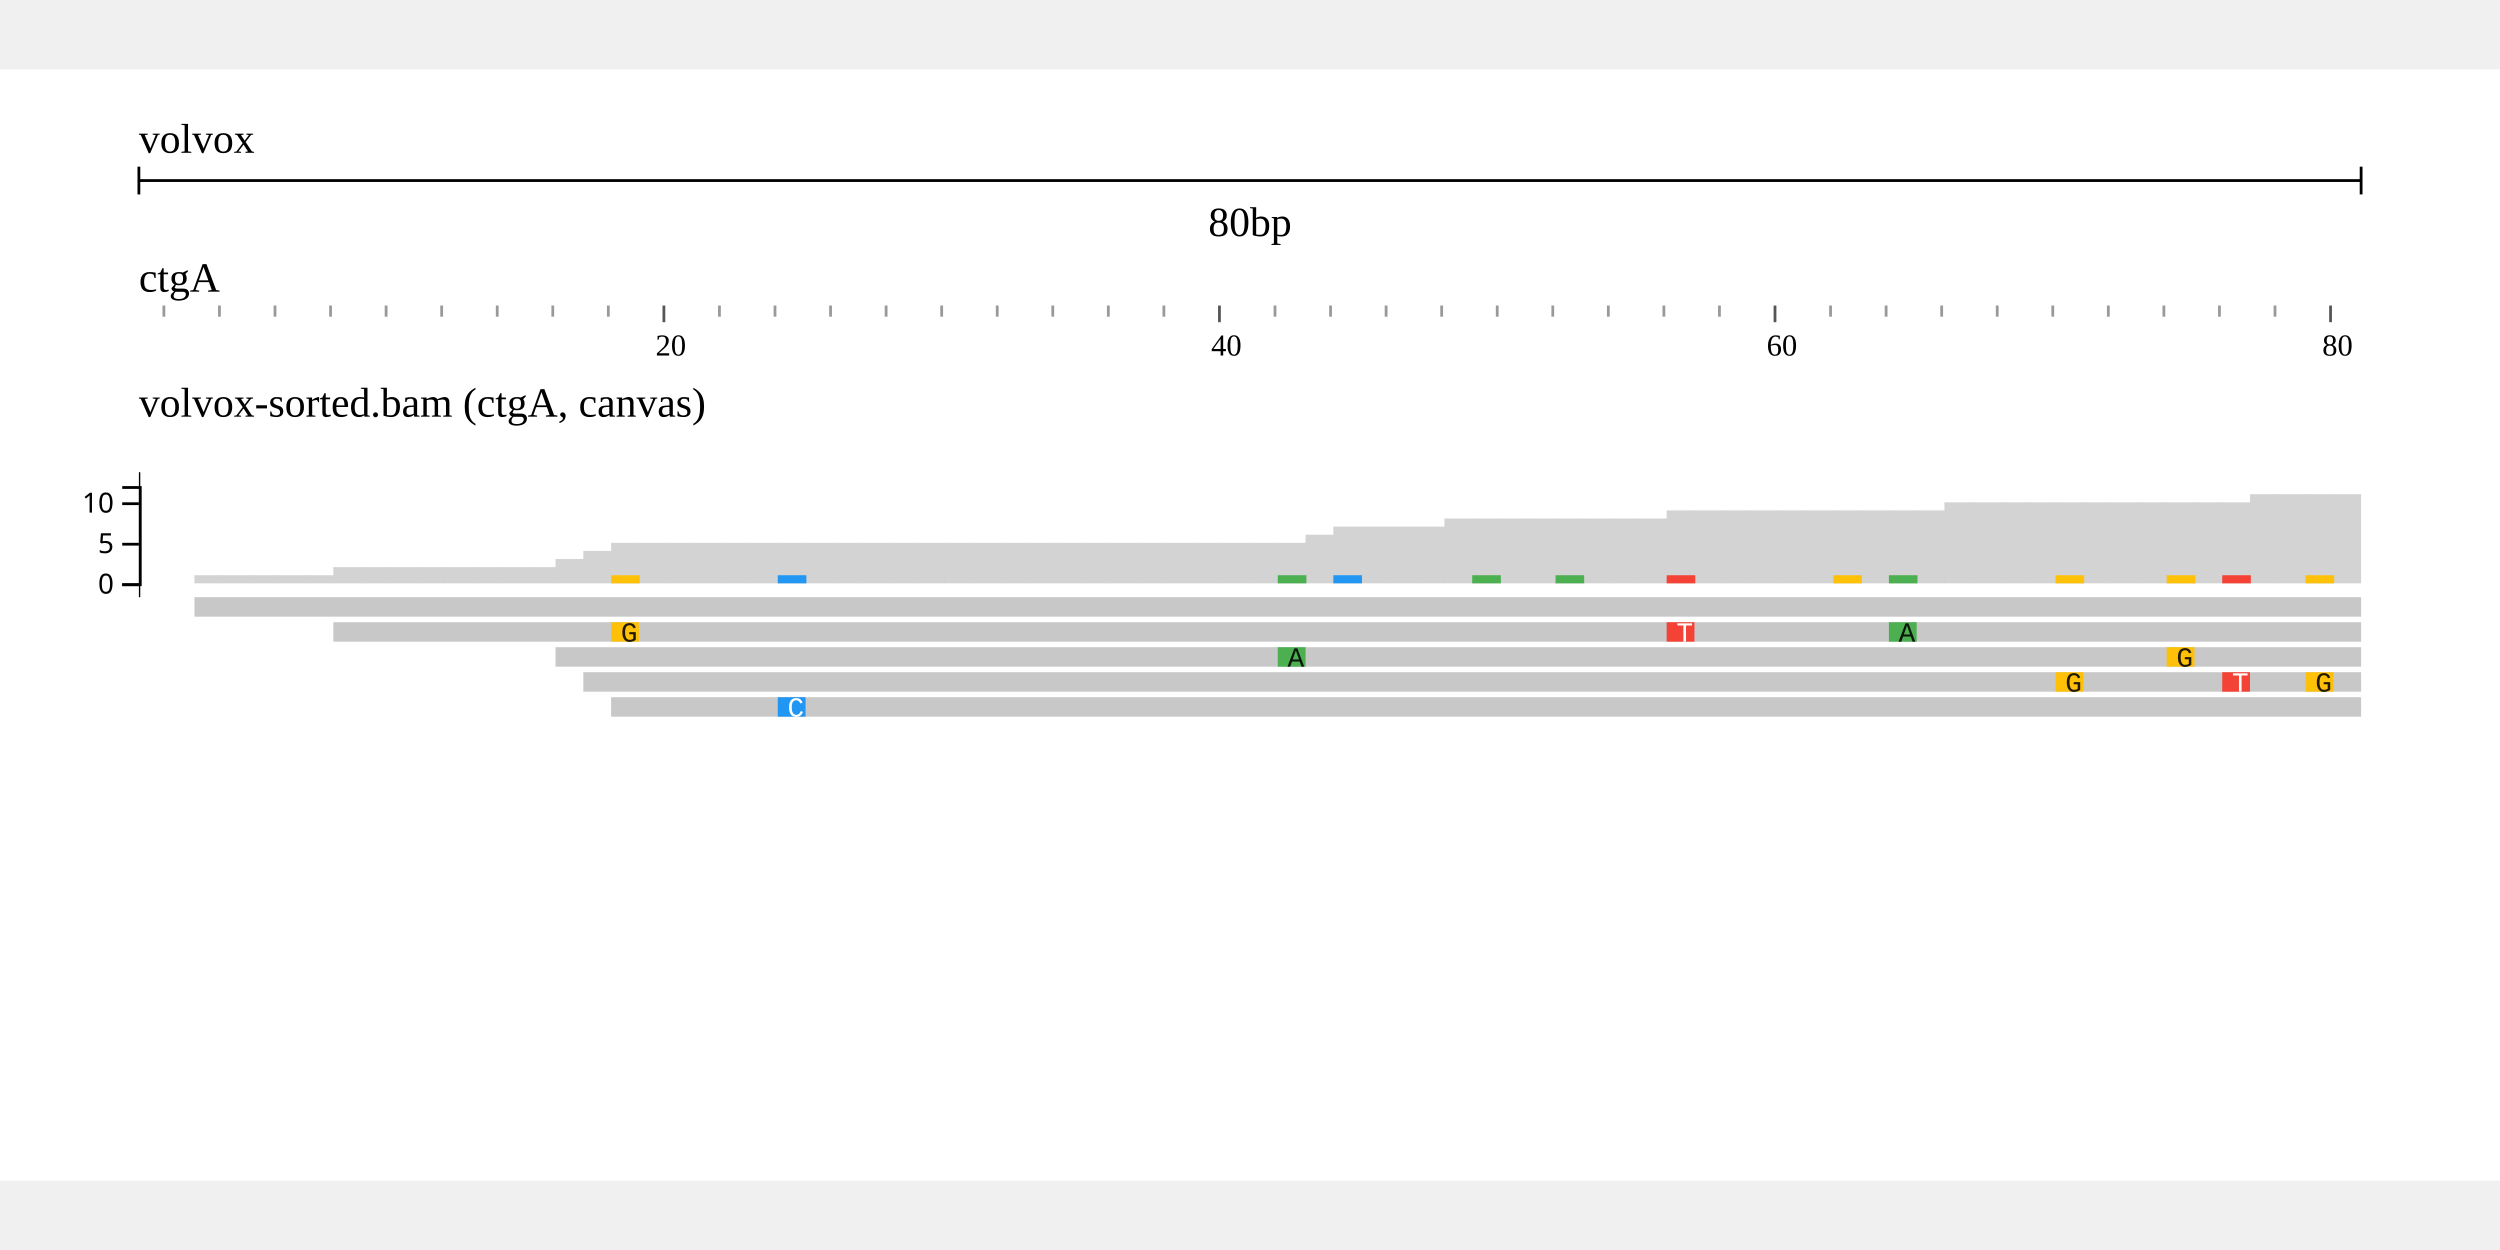
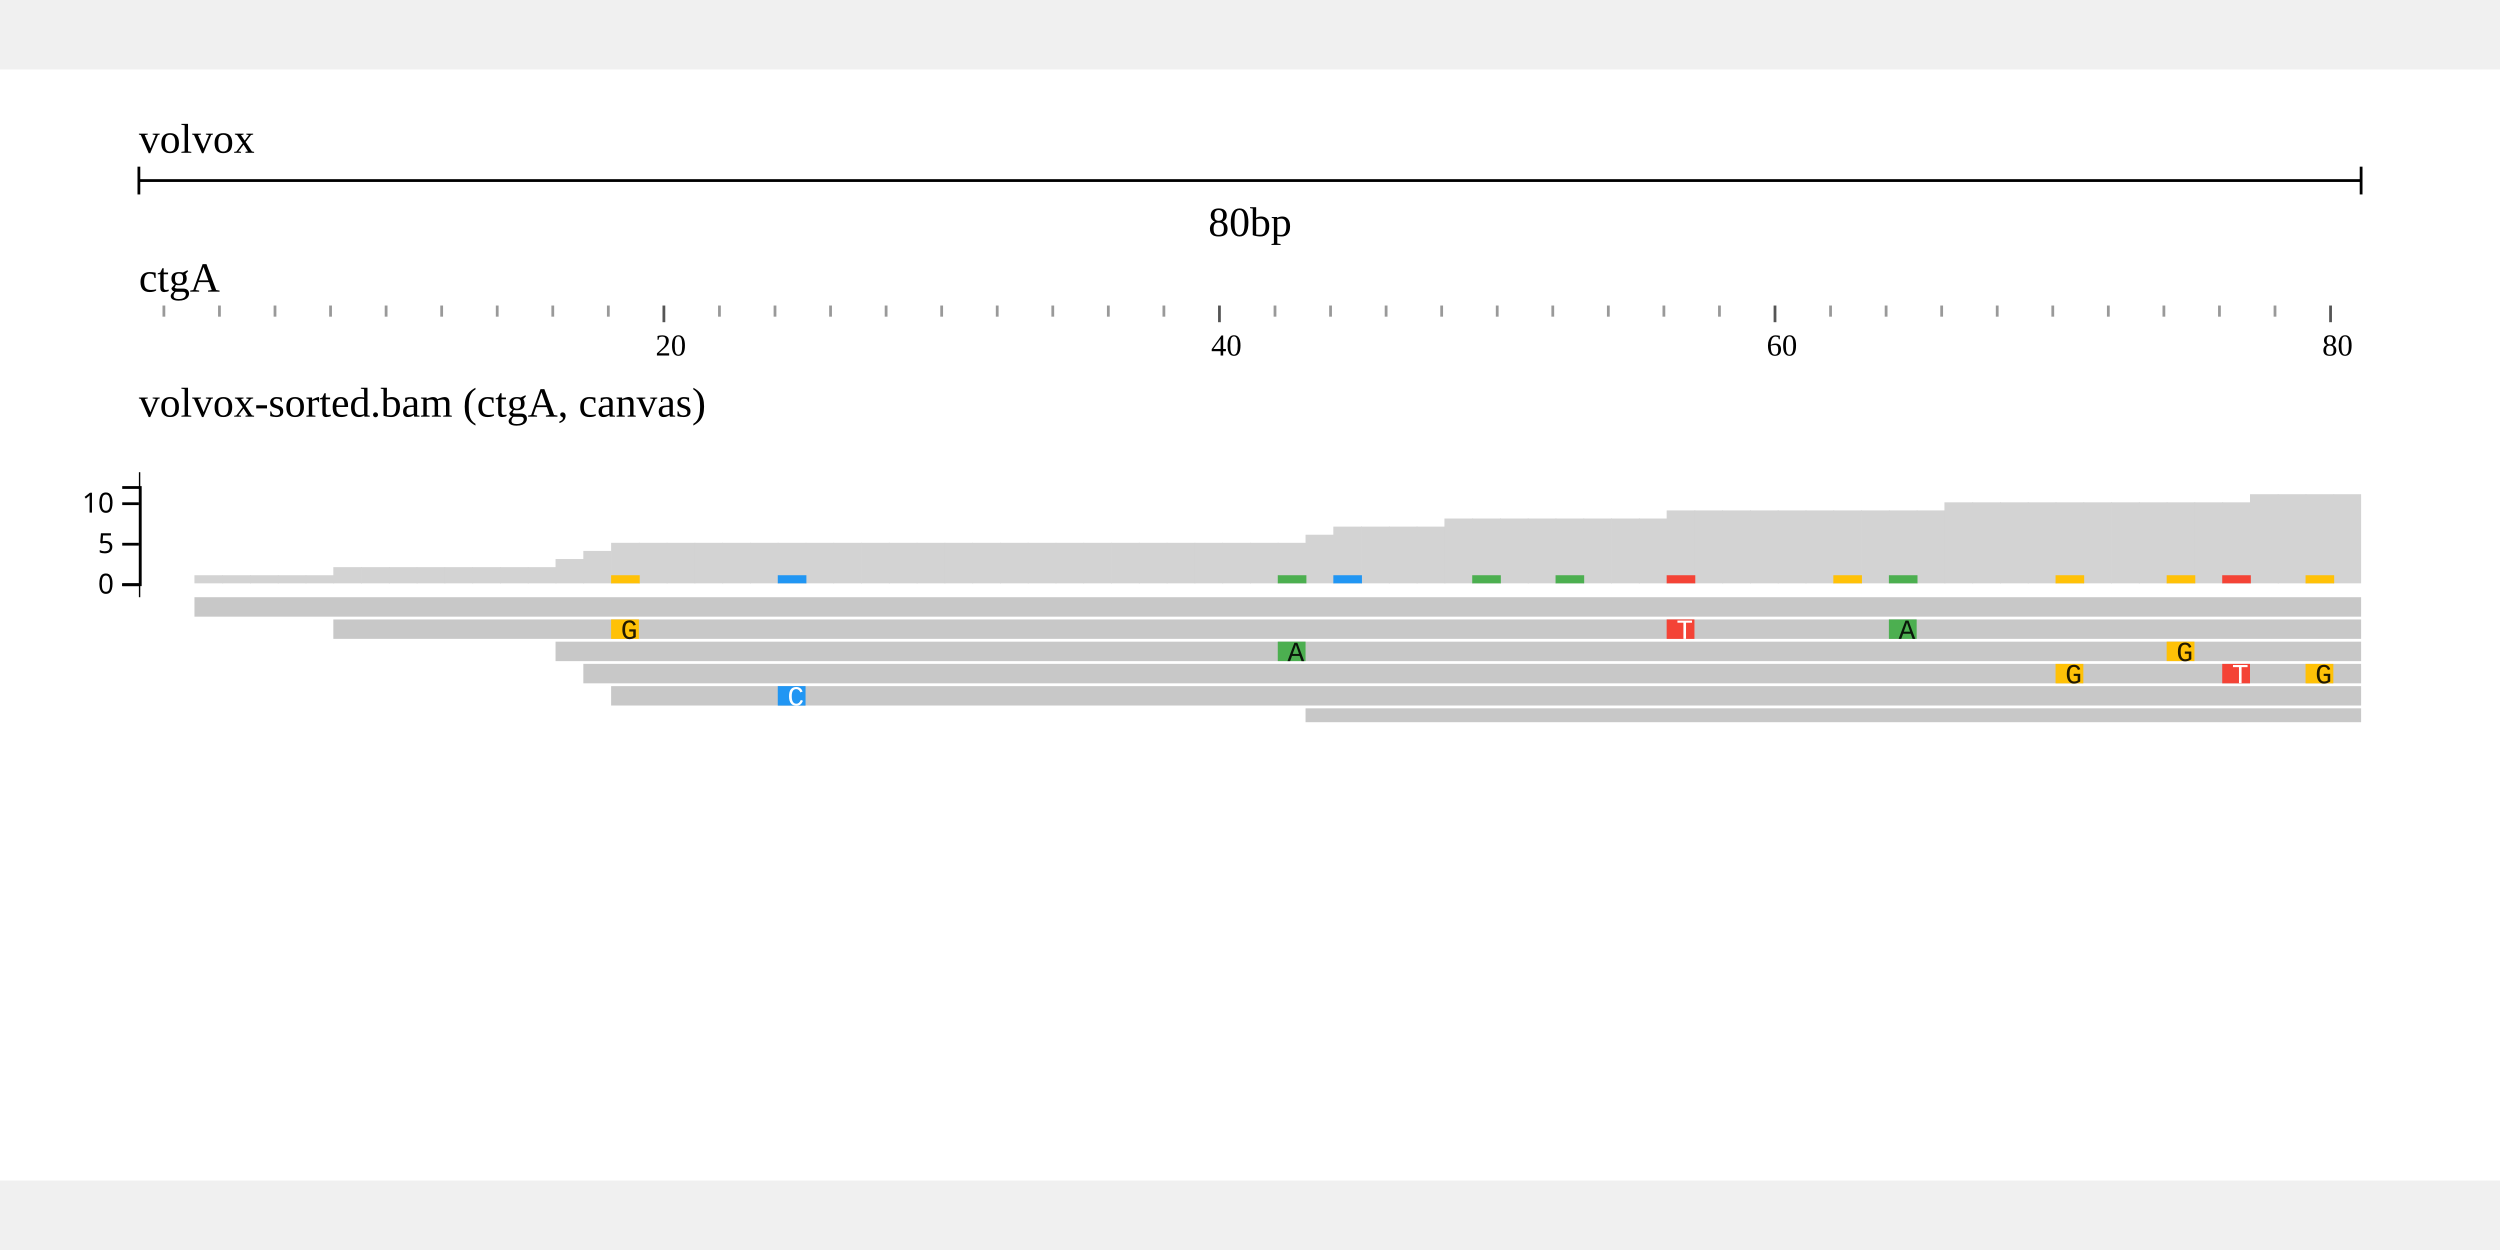
<svg xmlns="http://www.w3.org/2000/svg" width="800" height="400" viewBox="0,0,900,400">
  <rect width="900" height="400" fill="white" />
  <g stroke="none" transform="translate(50 15)">
    <g id="header">
      <text x="0" y="15" font-size="15">volvox</text>
      <g transform="translate(0 15)">
        <line x1="0" x2="800" y1="10" y2="10" stroke="black" />
        <line x1="0" x2="0" y1="5" y2="15" stroke="black" />
        <line x1="800" x2="800" y1="5" y2="15" stroke="black" />
        <text x="400" y="30" text-anchor="middle" font-size="15">80bp</text>
      </g>
      <g transform="translate(0 50)">
        <defs>
          <clipPath id="clip-ruler">
            <rect x="0" y="0" width="800" height="20" />
          </clipPath>
        </defs>
        <g transform="translate(0 0)">
          <text x="0" y="15" font-size="15">ctgA</text>
          <g transform="translate(0 20)" clip-path="url(#clip-ruler)">
            <line x1="-11" x2="-11" y1="0" y2="6" stroke-width="1" stroke="#555" class="makeStyles-majorTick-2" data-bp="-1" />
            <line x1="9" x2="9" y1="0" y2="4" stroke-width="1" stroke="#999" class="makeStyles-minorTick-3" data-bp="1" />
            <line x1="29" x2="29" y1="0" y2="4" stroke-width="1" stroke="#999" class="makeStyles-minorTick-3" data-bp="3" />
            <line x1="49" x2="49" y1="0" y2="4" stroke-width="1" stroke="#999" class="makeStyles-minorTick-3" data-bp="5" />
            <line x1="69" x2="69" y1="0" y2="4" stroke-width="1" stroke="#999" class="makeStyles-minorTick-3" data-bp="7" />
            <line x1="89" x2="89" y1="0" y2="4" stroke-width="1" stroke="#999" class="makeStyles-minorTick-3" data-bp="9" />
            <line x1="109" x2="109" y1="0" y2="4" stroke-width="1" stroke="#999" class="makeStyles-minorTick-3" data-bp="11" />
            <line x1="129" x2="129" y1="0" y2="4" stroke-width="1" stroke="#999" class="makeStyles-minorTick-3" data-bp="13" />
            <line x1="149" x2="149" y1="0" y2="4" stroke-width="1" stroke="#999" class="makeStyles-minorTick-3" data-bp="15" />
            <line x1="169" x2="169" y1="0" y2="4" stroke-width="1" stroke="#999" class="makeStyles-minorTick-3" data-bp="17" />
            <line x1="189" x2="189" y1="0" y2="6" stroke-width="1" stroke="#555" class="makeStyles-majorTick-2" data-bp="19" />
            <line x1="209" x2="209" y1="0" y2="4" stroke-width="1" stroke="#999" class="makeStyles-minorTick-3" data-bp="21" />
            <line x1="229" x2="229" y1="0" y2="4" stroke-width="1" stroke="#999" class="makeStyles-minorTick-3" data-bp="23" />
            <line x1="249" x2="249" y1="0" y2="4" stroke-width="1" stroke="#999" class="makeStyles-minorTick-3" data-bp="25" />
            <line x1="269" x2="269" y1="0" y2="4" stroke-width="1" stroke="#999" class="makeStyles-minorTick-3" data-bp="27" />
            <line x1="289" x2="289" y1="0" y2="4" stroke-width="1" stroke="#999" class="makeStyles-minorTick-3" data-bp="29" />
            <line x1="309" x2="309" y1="0" y2="4" stroke-width="1" stroke="#999" class="makeStyles-minorTick-3" data-bp="31" />
            <line x1="329" x2="329" y1="0" y2="4" stroke-width="1" stroke="#999" class="makeStyles-minorTick-3" data-bp="33" />
            <line x1="349" x2="349" y1="0" y2="4" stroke-width="1" stroke="#999" class="makeStyles-minorTick-3" data-bp="35" />
            <line x1="369" x2="369" y1="0" y2="4" stroke-width="1" stroke="#999" class="makeStyles-minorTick-3" data-bp="37" />
            <line x1="389" x2="389" y1="0" y2="6" stroke-width="1" stroke="#555" class="makeStyles-majorTick-2" data-bp="39" />
            <line x1="409" x2="409" y1="0" y2="4" stroke-width="1" stroke="#999" class="makeStyles-minorTick-3" data-bp="41" />
            <line x1="429" x2="429" y1="0" y2="4" stroke-width="1" stroke="#999" class="makeStyles-minorTick-3" data-bp="43" />
            <line x1="449" x2="449" y1="0" y2="4" stroke-width="1" stroke="#999" class="makeStyles-minorTick-3" data-bp="45" />
            <line x1="469" x2="469" y1="0" y2="4" stroke-width="1" stroke="#999" class="makeStyles-minorTick-3" data-bp="47" />
            <line x1="489" x2="489" y1="0" y2="4" stroke-width="1" stroke="#999" class="makeStyles-minorTick-3" data-bp="49" />
            <line x1="509" x2="509" y1="0" y2="4" stroke-width="1" stroke="#999" class="makeStyles-minorTick-3" data-bp="51" />
            <line x1="529" x2="529" y1="0" y2="4" stroke-width="1" stroke="#999" class="makeStyles-minorTick-3" data-bp="53" />
            <line x1="549" x2="549" y1="0" y2="4" stroke-width="1" stroke="#999" class="makeStyles-minorTick-3" data-bp="55" />
            <line x1="569" x2="569" y1="0" y2="4" stroke-width="1" stroke="#999" class="makeStyles-minorTick-3" data-bp="57" />
            <line x1="589" x2="589" y1="0" y2="6" stroke-width="1" stroke="#555" class="makeStyles-majorTick-2" data-bp="59" />
            <line x1="609" x2="609" y1="0" y2="4" stroke-width="1" stroke="#999" class="makeStyles-minorTick-3" data-bp="61" />
            <line x1="629" x2="629" y1="0" y2="4" stroke-width="1" stroke="#999" class="makeStyles-minorTick-3" data-bp="63" />
            <line x1="649" x2="649" y1="0" y2="4" stroke-width="1" stroke="#999" class="makeStyles-minorTick-3" data-bp="65" />
            <line x1="669" x2="669" y1="0" y2="4" stroke-width="1" stroke="#999" class="makeStyles-minorTick-3" data-bp="67" />
            <line x1="689" x2="689" y1="0" y2="4" stroke-width="1" stroke="#999" class="makeStyles-minorTick-3" data-bp="69" />
            <line x1="709" x2="709" y1="0" y2="4" stroke-width="1" stroke="#999" class="makeStyles-minorTick-3" data-bp="71" />
            <line x1="729" x2="729" y1="0" y2="4" stroke-width="1" stroke="#999" class="makeStyles-minorTick-3" data-bp="73" />
            <line x1="749" x2="749" y1="0" y2="4" stroke-width="1" stroke="#999" class="makeStyles-minorTick-3" data-bp="75" />
            <line x1="769" x2="769" y1="0" y2="4" stroke-width="1" stroke="#999" class="makeStyles-minorTick-3" data-bp="77" />
            <line x1="789" x2="789" y1="0" y2="6" stroke-width="1" stroke="#555" class="makeStyles-majorTick-2" data-bp="79" />
            <line x1="809" x2="809" y1="0" y2="4" stroke-width="1" stroke="#999" class="makeStyles-minorTick-3" data-bp="81" />
            <text x="-14" y="18" style="font-size:11px" class="makeStyles-majorTickLabel-1">0</text>
            <text x="186" y="18" style="font-size:11px" class="makeStyles-majorTickLabel-1">20</text>
            <text x="386" y="18" style="font-size:11px" class="makeStyles-majorTickLabel-1">40</text>
            <text x="586" y="18" style="font-size:11px" class="makeStyles-majorTickLabel-1">60</text>
            <text x="786" y="18" style="font-size:11px" class="makeStyles-majorTickLabel-1">80</text>
          </g>
        </g>
      </g>
    </g>
    <g transform="translate(0 110)">
      <text font-size="15" x="0">volvox-sorted.bam (ctgA, canvas)</text>
      <g transform="translate(0 20)">
        <g>
          <g id="snpcov">
            <defs>
              <clipPath id="clip-jest-0">
                <rect x="0" y="0" width="800" height="45" />
              </clipPath>
            </defs>
            <g transform="translate(0 0)">
              <g clip-path="url(#clip-jest-0)">
                <rect fill="#D3D3D3" x="20.000" y="37.083" width="10.300" height="2.917" />
                <rect fill="#D3D3D3" x="30.000" y="37.083" width="10.300" height="2.917" />
                <rect fill="#D3D3D3" x="40.000" y="37.083" width="10.300" height="2.917" />
                <rect fill="#D3D3D3" x="50.000" y="37.083" width="10.300" height="2.917" />
                <rect fill="#D3D3D3" x="60.000" y="37.083" width="10.300" height="2.917" />
                <rect fill="#D3D3D3" x="70.000" y="34.167" width="10.300" height="5.833" />
                <rect fill="#D3D3D3" x="80.000" y="34.167" width="10.300" height="5.833" />
                <rect fill="#D3D3D3" x="90.000" y="34.167" width="10.300" height="5.833" />
                <rect fill="#D3D3D3" x="100.000" y="34.167" width="10.300" height="5.833" />
                <rect fill="#D3D3D3" x="110.000" y="34.167" width="10.300" height="5.833" />
                <rect fill="#D3D3D3" x="120.000" y="34.167" width="10.300" height="5.833" />
                <rect fill="#D3D3D3" x="130.000" y="34.167" width="10.300" height="5.833" />
                <rect fill="#D3D3D3" x="140.000" y="34.167" width="10.300" height="5.833" />
                <rect fill="#D3D3D3" x="150.000" y="31.250" width="10.300" height="8.750" />
                <rect fill="#D3D3D3" x="160.000" y="28.333" width="10.300" height="11.667" />
                <rect fill="#D3D3D3" x="170.000" y="25.417" width="10.300" height="14.583" />
                <rect fill="#D3D3D3" x="180.000" y="25.417" width="10.300" height="14.583" />
                <rect fill="#D3D3D3" x="190.000" y="25.417" width="10.300" height="14.583" />
                <rect fill="#D3D3D3" x="200.000" y="25.417" width="10.300" height="14.583" />
                <rect fill="#D3D3D3" x="210.000" y="25.417" width="10.300" height="14.583" />
                <rect fill="#D3D3D3" x="220.000" y="25.417" width="10.300" height="14.583" />
                <rect fill="#D3D3D3" x="230.000" y="25.417" width="10.300" height="14.583" />
                <rect fill="#D3D3D3" x="240.000" y="25.417" width="10.300" height="14.583" />
                <rect fill="#D3D3D3" x="250.000" y="25.417" width="10.300" height="14.583" />
                <rect fill="#D3D3D3" x="260.000" y="25.417" width="10.300" height="14.583" />
                <rect fill="#D3D3D3" x="270.000" y="25.417" width="10.300" height="14.583" />
                <rect fill="#D3D3D3" x="280.000" y="25.417" width="10.300" height="14.583" />
                <rect fill="#D3D3D3" x="290.000" y="25.417" width="10.300" height="14.583" />
                <rect fill="#D3D3D3" x="300.000" y="25.417" width="10.300" height="14.583" />
                <rect fill="#D3D3D3" x="310.000" y="25.417" width="10.300" height="14.583" />
                <rect fill="#D3D3D3" x="320.000" y="25.417" width="10.300" height="14.583" />
                <rect fill="#D3D3D3" x="330.000" y="25.417" width="10.300" height="14.583" />
                <rect fill="#D3D3D3" x="340.000" y="25.417" width="10.300" height="14.583" />
                <rect fill="#D3D3D3" x="350.000" y="25.417" width="10.300" height="14.583" />
                <rect fill="#D3D3D3" x="360.000" y="25.417" width="10.300" height="14.583" />
                <rect fill="#D3D3D3" x="370.000" y="25.417" width="10.300" height="14.583" />
                <rect fill="#D3D3D3" x="380.000" y="25.417" width="10.300" height="14.583" />
                <rect fill="#D3D3D3" x="390.000" y="25.417" width="10.300" height="14.583" />
                <rect fill="#D3D3D3" x="400.000" y="25.417" width="10.300" height="14.583" />
                <rect fill="#D3D3D3" x="410.000" y="25.417" width="10.300" height="14.583" />
                <rect fill="#D3D3D3" x="420.000" y="22.500" width="10.300" height="17.500" />
                <rect fill="#D3D3D3" x="430.000" y="19.583" width="10.300" height="20.417" />
                <rect fill="#D3D3D3" x="440.000" y="19.583" width="10.300" height="20.417" />
                <rect fill="#D3D3D3" x="450.000" y="19.583" width="10.300" height="20.417" />
                <rect fill="#D3D3D3" x="460.000" y="19.583" width="10.300" height="20.417" />
                <rect fill="#D3D3D3" x="470.000" y="16.667" width="10.300" height="23.333" />
                <rect fill="#D3D3D3" x="480.000" y="16.667" width="10.300" height="23.333" />
                <rect fill="#D3D3D3" x="490.000" y="16.667" width="10.300" height="23.333" />
                <rect fill="#D3D3D3" x="500.000" y="16.667" width="10.300" height="23.333" />
                <rect fill="#D3D3D3" x="510.000" y="16.667" width="10.300" height="23.333" />
                <rect fill="#D3D3D3" x="520.000" y="16.667" width="10.300" height="23.333" />
                <rect fill="#D3D3D3" x="530.000" y="16.667" width="10.300" height="23.333" />
                <rect fill="#D3D3D3" x="540.000" y="16.667" width="10.300" height="23.333" />
                <rect fill="#D3D3D3" x="550.000" y="13.750" width="10.300" height="26.250" />
                <rect fill="#D3D3D3" x="560.000" y="13.750" width="10.300" height="26.250" />
                <rect fill="#D3D3D3" x="570.000" y="13.750" width="10.300" height="26.250" />
                <rect fill="#D3D3D3" x="580.000" y="13.750" width="10.300" height="26.250" />
                <rect fill="#D3D3D3" x="590.000" y="13.750" width="10.300" height="26.250" />
                <rect fill="#D3D3D3" x="600.000" y="13.750" width="10.300" height="26.250" />
                <rect fill="#D3D3D3" x="610.000" y="13.750" width="10.300" height="26.250" />
                <rect fill="#D3D3D3" x="620.000" y="13.750" width="10.300" height="26.250" />
                <rect fill="#D3D3D3" x="630.000" y="13.750" width="10.300" height="26.250" />
                <rect fill="#D3D3D3" x="640.000" y="13.750" width="10.300" height="26.250" />
                <rect fill="#D3D3D3" x="650.000" y="10.833" width="10.300" height="29.167" />
                <rect fill="#D3D3D3" x="660.000" y="10.833" width="10.300" height="29.167" />
                <rect fill="#D3D3D3" x="670.000" y="10.833" width="10.300" height="29.167" />
                <rect fill="#D3D3D3" x="680.000" y="10.833" width="10.300" height="29.167" />
                <rect fill="#D3D3D3" x="690.000" y="10.833" width="10.300" height="29.167" />
                <rect fill="#D3D3D3" x="700.000" y="10.833" width="10.300" height="29.167" />
                <rect fill="#D3D3D3" x="710.000" y="10.833" width="10.300" height="29.167" />
                <rect fill="#D3D3D3" x="720.000" y="10.833" width="10.300" height="29.167" />
                <rect fill="#D3D3D3" x="730.000" y="10.833" width="10.300" height="29.167" />
                <rect fill="#D3D3D3" x="740.000" y="10.833" width="10.300" height="29.167" />
                <rect fill="#D3D3D3" x="750.000" y="10.833" width="10.300" height="29.167" />
                <rect fill="#D3D3D3" x="760.000" y="7.917" width="10.300" height="32.083" />
                <rect fill="#D3D3D3" x="770.000" y="7.917" width="10.300" height="32.083" />
                <rect fill="#D3D3D3" x="780.000" y="7.917" width="10.300" height="32.083" />
                <rect fill="#D3D3D3" x="790.000" y="7.917" width="10.300" height="32.083" />
                <rect fill="#D3D3D3" x="800.000" y="7.917" width="10.000" height="32.083" />
                <path fill="none" stroke="#000000" d="M 0 0 L 0 810" />
                <rect fill="#FFC107" x="170.000" y="37.083" width="10.300" height="2.917" />
                <rect fill="#2196F3" x="230.000" y="37.083" width="10.300" height="2.917" />
                <rect fill="#4CAF50" x="410.000" y="37.083" width="10.300" height="2.917" />
                <rect fill="#2196F3" x="430.000" y="37.083" width="10.300" height="2.917" />
                <rect fill="#4CAF50" x="480.000" y="37.083" width="10.300" height="2.917" />
                <rect fill="#4CAF50" x="510.000" y="37.083" width="10.300" height="2.917" />
                <rect fill="#F44336" x="550.000" y="37.083" width="10.300" height="2.917" />
                <rect fill="#FFC107" x="610.000" y="37.083" width="10.300" height="2.917" />
                <rect fill="#4CAF50" x="630.000" y="37.083" width="10.300" height="2.917" />
                <rect fill="#FFC107" x="690.000" y="37.083" width="10.300" height="2.917" />
                <rect fill="#FFC107" x="730.000" y="37.083" width="10.300" height="2.917" />
                <rect fill="#F44336" x="750.000" y="37.083" width="10.300" height="2.917" />
                <rect fill="#FFC107" x="780.000" y="37.083" width="10.300" height="2.917" />
              </g>
            </g>
          </g>
          <g transform="translate(0)">
            <g fill="none" font-size="10" font-family="sans-serif" text-anchor="end" stroke-width="1">
              <path stroke="black" d="M-6,40.5H0.5V5.5H-6" />
              <g opacity="1" transform="translate(0,40)">
                <line stroke="black" x2="-6" y1="0.5" y2="0.5" />
                <text fill="black" dy="0.32em" x="-9" y="0.5">0</text>
              </g>
              <g opacity="1" transform="translate(0,25.41667)">
                <line stroke="black" x2="-6" y1="0.5" y2="0.5" />
                <text fill="black" dy="0.32em" x="-9" y="0.5">5</text>
              </g>
              <g opacity="1" transform="translate(0,10.83333)">
                <line stroke="black" x2="-6" y1="0.5" y2="0.5" />
                <text fill="black" dy="0.32em" x="-9" y="0.5">10</text>
              </g>
            </g>
          </g>
        </g>
        <g transform="translate(0 45)">
          <defs>
            <clipPath id="clip-jest-0">
              <rect x="0" y="0" width="800" height="205" />
            </clipPath>
          </defs>
          <g transform="translate(0 0)">
            <g clip-path="url(#clip-jest-0)">
              <path fill="#C8C8C8" d="M 20 0 L 20 7 L 1020 7 L 1025 3.5 L 1020 0" />
-               <path fill="#C8C8C8" d="M 70 9 L 70 16 L 1070 16 L 1075 12.5 L 1070 9" />
-               <rect fill="#FFC107" x="170.000" y="9.000" width="10.000" height="7.000" />
-               <text fill="#000000" fill-opacity="0.87" x="173.500" y="16.000" font-style="normal" font-family="Courier New,monospace" font-size="10px">G</text>
-               <rect fill="#F44336" x="550.000" y="9.000" width="10.000" height="7.000" />
-               <text fill="#FFFFFF" x="553.500" y="16.000" font-style="normal" font-family="Courier New,monospace" font-size="10px">T</text>
-               <rect fill="#4CAF50" x="630.000" y="9.000" width="10.000" height="7.000" />
-               <text fill="#000000" fill-opacity="0.87" x="633.500" y="16.000" font-style="normal" font-family="Courier New,monospace" font-size="10px">A</text>
-               <text fill="#FFFFFF" x="833.500" y="16.000" font-style="normal" font-family="Courier New,monospace" font-size="10px">C</text>
-               <path fill="#C8C8C8" d="M 150 18 L 150 25 L 1150 25 L 1155 21.5 L 1150 18" />
-               <rect fill="#4CAF50" x="410.000" y="18.000" width="10.000" height="7.000" />
-               <text fill="#000000" fill-opacity="0.87" x="413.500" y="25.000" font-style="normal" font-family="Courier New,monospace" font-size="10px">A</text>
-               <rect fill="#FFC107" x="730.000" y="18.000" width="10.000" height="7.000" />
-               <text fill="#000000" fill-opacity="0.87" x="733.500" y="25.000" font-style="normal" font-family="Courier New,monospace" font-size="10px">G</text>
-               <text fill="#000000" fill-opacity="0.87" x="1033.500" y="25.000" font-style="normal" font-family="Courier New,monospace" font-size="10px">A</text>
-               <path fill="#C8C8C8" d="M 160 27 L 160 34 L 1160 34 L 1165 30.5 L 1160 27" />
-               <rect fill="#FFC107" x="690.000" y="27.000" width="10.000" height="7.000" />
-               <text fill="#000000" fill-opacity="0.87" x="693.500" y="34.000" font-style="normal" font-family="Courier New,monospace" font-size="10px">G</text>
-               <rect fill="#F44336" x="750.000" y="27.000" width="10.000" height="7.000" />
-               <text fill="#FFFFFF" x="753.500" y="34.000" font-style="normal" font-family="Courier New,monospace" font-size="10px">T</text>
-               <rect fill="#FFC107" x="780.000" y="27.000" width="10.000" height="7.000" />
-               <text fill="#000000" fill-opacity="0.87" x="783.500" y="34.000" font-style="normal" font-family="Courier New,monospace" font-size="10px">G</text>
-               <text fill="#000000" fill-opacity="0.87" x="853.500" y="34.000" font-style="normal" font-family="Courier New,monospace" font-size="10px">A</text>
-               <path fill="#C8C8C8" d="M 170 36 L 170 43 L 1170 43 L 1175 39.5 L 1170 36" />
-               <rect fill="#2196F3" x="230.000" y="36.000" width="10.000" height="7.000" />
-               <text fill="#FFFFFF" x="233.500" y="43.000" font-style="normal" font-family="Courier New,monospace" font-size="10px">C</text>
-               <text fill="#000000" fill-opacity="0.87" x="863.500" y="43.000" font-style="normal" font-family="Courier New,monospace" font-size="10px">G</text>
-               <text fill="#FFFFFF" x="1113.500" y="43.000" font-style="normal" font-family="Courier New,monospace" font-size="10px">C</text>
-               <path fill="#C8C8C8" d="M 420 45 L 420 52 L 1420 52 L 1425 48.5 L 1420 45" />
-               <text fill="#FFFFFF" x="1043.500" y="52.000" font-style="normal" font-family="Courier New,monospace" font-size="10px">T</text>
-               <path fill="#C8C8C8" d="M 430 54 L 430 61 L 1430 61 L 1435 57.5 L 1430 54" />
-               <rect fill="#2196F3" x="430.000" y="54.000" width="10.000" height="7.000" />
-               <text fill="#FFFFFF" x="433.500" y="61.000" font-style="normal" font-family="Courier New,monospace" font-size="10px">C</text>
-               <text fill="#000000" fill-opacity="0.87" x="1343.500" y="61.000" font-style="normal" font-family="Courier New,monospace" font-size="10px">A</text>
-               <path fill="#C8C8C8" d="M 470 63 L 470 70 L 1470 70 L 1475 66.5 L 1470 63" />
-               <rect fill="#4CAF50" x="480.000" y="63.000" width="10.000" height="7.000" />
-               <text fill="#000000" fill-opacity="0.87" x="483.500" y="70.000" font-style="normal" font-family="Courier New,monospace" font-size="10px">A</text>
-               <rect fill="#4CAF50" x="510.000" y="63.000" width="10.000" height="7.000" />
-               <text fill="#000000" fill-opacity="0.87" x="513.500" y="70.000" font-style="normal" font-family="Courier New,monospace" font-size="10px">A</text>
-               <path fill="#C8C8C8" d="M 550 72 L 550 79 L 1550 79 L 1555 75.5 L 1550 72" />
-               <rect fill="#FFC107" x="610.000" y="72.000" width="10.000" height="7.000" />
-               <text fill="#000000" fill-opacity="0.87" x="613.500" y="79.000" font-style="normal" font-family="Courier New,monospace" font-size="10px">G</text>
-               <path fill="#C8C8C8" d="M 650 81 L 650 88 L 1650 88 L 1655 84.5 L 1650 81" />
-               <text fill="#FFFFFF" x="1043.500" y="88.000" font-style="normal" font-family="Courier New,monospace" font-size="10px">C</text>
-               <path fill="#C8C8C8" d="M 760 90 L 760 97 L 1760 97 L 1765 93.5 L 1760 90" />
-               <path fill="#C8C8C8" d="M 900 99 L 900 106 L 1900 106 L 1905 102.5 L 1900 99" />
-               <path fill="#C8C8C8" d="M 940 108 L 940 115 L 1940 115 L 1945 111.5 L 1940 108" />
+               <path fill="#C8C8C8" d="M 70 8 L 70 15 L 1070 15 L 1075 11.5 L 1070 8" />
+               <rect fill="#FFC107" x="170.000" y="8.000" width="10.000" height="7.000" />
+               <text fill="#000000" fill-opacity="0.87" x="173.500" y="15.000" font-style="normal" font-family="Courier New,monospace" font-size="10px">G</text>
+               <rect fill="#F44336" x="550.000" y="8.000" width="10.000" height="7.000" />
+               <text fill="#FFFFFF" x="553.500" y="15.000" font-style="normal" font-family="Courier New,monospace" font-size="10px">T</text>
+               <rect fill="#4CAF50" x="630.000" y="8.000" width="10.000" height="7.000" />
+               <text fill="#000000" fill-opacity="0.87" x="633.500" y="15.000" font-style="normal" font-family="Courier New,monospace" font-size="10px">A</text>
+               <text fill="#FFFFFF" x="833.500" y="15.000" font-style="normal" font-family="Courier New,monospace" font-size="10px">C</text>
+               <path fill="#C8C8C8" d="M 150 16 L 150 23 L 1150 23 L 1155 19.5 L 1150 16" />
+               <rect fill="#4CAF50" x="410.000" y="16.000" width="10.000" height="7.000" />
+               <text fill="#000000" fill-opacity="0.87" x="413.500" y="23.000" font-style="normal" font-family="Courier New,monospace" font-size="10px">A</text>
+               <rect fill="#FFC107" x="730.000" y="16.000" width="10.000" height="7.000" />
+               <text fill="#000000" fill-opacity="0.87" x="733.500" y="23.000" font-style="normal" font-family="Courier New,monospace" font-size="10px">G</text>
+               <text fill="#000000" fill-opacity="0.87" x="1033.500" y="23.000" font-style="normal" font-family="Courier New,monospace" font-size="10px">A</text>
+               <path fill="#C8C8C8" d="M 160 24 L 160 31 L 1160 31 L 1165 27.5 L 1160 24" />
+               <rect fill="#FFC107" x="690.000" y="24.000" width="10.000" height="7.000" />
+               <text fill="#000000" fill-opacity="0.87" x="693.500" y="31.000" font-style="normal" font-family="Courier New,monospace" font-size="10px">G</text>
+               <rect fill="#F44336" x="750.000" y="24.000" width="10.000" height="7.000" />
+               <text fill="#FFFFFF" x="753.500" y="31.000" font-style="normal" font-family="Courier New,monospace" font-size="10px">T</text>
+               <rect fill="#FFC107" x="780.000" y="24.000" width="10.000" height="7.000" />
+               <text fill="#000000" fill-opacity="0.87" x="783.500" y="31.000" font-style="normal" font-family="Courier New,monospace" font-size="10px">G</text>
+               <text fill="#000000" fill-opacity="0.87" x="853.500" y="31.000" font-style="normal" font-family="Courier New,monospace" font-size="10px">A</text>
+               <path fill="#C8C8C8" d="M 170 32 L 170 39 L 1170 39 L 1175 35.5 L 1170 32" />
+               <rect fill="#2196F3" x="230.000" y="32.000" width="10.000" height="7.000" />
+               <text fill="#FFFFFF" x="233.500" y="39.000" font-style="normal" font-family="Courier New,monospace" font-size="10px">C</text>
+               <text fill="#000000" fill-opacity="0.87" x="863.500" y="39.000" font-style="normal" font-family="Courier New,monospace" font-size="10px">G</text>
+               <text fill="#FFFFFF" x="1113.500" y="39.000" font-style="normal" font-family="Courier New,monospace" font-size="10px">C</text>
+               <path fill="#C8C8C8" d="M 420 40 L 420 47 L 1420 47 L 1425 43.5 L 1420 40" />
+               <text fill="#FFFFFF" x="1043.500" y="47.000" font-style="normal" font-family="Courier New,monospace" font-size="10px">T</text>
+               <path fill="#C8C8C8" d="M 430 48 L 430 55 L 1430 55 L 1435 51.5 L 1430 48" />
+               <rect fill="#2196F3" x="430.000" y="48.000" width="10.000" height="7.000" />
+               <text fill="#FFFFFF" x="433.500" y="55.000" font-style="normal" font-family="Courier New,monospace" font-size="10px">C</text>
+               <text fill="#000000" fill-opacity="0.87" x="1343.500" y="55.000" font-style="normal" font-family="Courier New,monospace" font-size="10px">A</text>
+               <path fill="#C8C8C8" d="M 470 56 L 470 63 L 1470 63 L 1475 59.5 L 1470 56" />
+               <rect fill="#4CAF50" x="480.000" y="56.000" width="10.000" height="7.000" />
+               <text fill="#000000" fill-opacity="0.87" x="483.500" y="63.000" font-style="normal" font-family="Courier New,monospace" font-size="10px">A</text>
+               <rect fill="#4CAF50" x="510.000" y="56.000" width="10.000" height="7.000" />
+               <text fill="#000000" fill-opacity="0.87" x="513.500" y="63.000" font-style="normal" font-family="Courier New,monospace" font-size="10px">A</text>
+               <path fill="#C8C8C8" d="M 550 64 L 550 71 L 1550 71 L 1555 67.5 L 1550 64" />
+               <rect fill="#FFC107" x="610.000" y="64.000" width="10.000" height="7.000" />
+               <text fill="#000000" fill-opacity="0.87" x="613.500" y="71.000" font-style="normal" font-family="Courier New,monospace" font-size="10px">G</text>
+               <path fill="#C8C8C8" d="M 650 72 L 650 79 L 1650 79 L 1655 75.5 L 1650 72" />
+               <text fill="#FFFFFF" x="1043.500" y="79.000" font-style="normal" font-family="Courier New,monospace" font-size="10px">C</text>
+               <path fill="#C8C8C8" d="M 760 80 L 760 87 L 1760 87 L 1765 83.5 L 1760 80" />
+               <path fill="#C8C8C8" d="M 900 88 L 900 95 L 1900 95 L 1905 91.5 L 1900 88" />
+               <path fill="#C8C8C8" d="M 940 96 L 940 103 L 1940 103 L 1945 99.5 L 1940 96" />
              <path fill="#C8C8C8" d="M 1090 0 L 1090 7 L 2090 7 L 2095 3.5 L 2090 0" />
-               <path fill="#C8C8C8" d="M 1230 9 L 1230 16 L 2230 16 L 2235 12.5 L 2230 9" />
-               <text fill="#FFFFFF" x="1363.500" y="16.000" font-style="normal" font-family="Courier New,monospace" font-size="10px">C</text>
-               <text fill="#000000" fill-opacity="0.87" x="2213.500" y="16.000" font-style="normal" font-family="Courier New,monospace" font-size="10px">A</text>
-               <path fill="#C8C8C8" d="M 1250 18 L 1250 25 L 2250 25 L 2255 21.5 L 2250 18" />
-               <text fill="#FFFFFF" x="1593.500" y="25.000" font-style="normal" font-family="Courier New,monospace" font-size="10px">T</text>
-               <path fill="#C8C8C8" d="M 1320 27 L 1320 34 L 2320 34 L 2325 30.5 L 2320 27" />
-               <text fill="#FFFFFF" x="1793.500" y="34.000" font-style="normal" font-family="Courier New,monospace" font-size="10px">T</text>
-               <text fill="#000000" fill-opacity="0.87" x="1893.500" y="34.000" font-style="normal" font-family="Courier New,monospace" font-size="10px">G</text>
-               <text fill="#FFFFFF" x="1963.500" y="34.000" font-style="normal" font-family="Courier New,monospace" font-size="10px">T</text>
-               <text fill="#FFFFFF" x="2173.500" y="34.000" font-style="normal" font-family="Courier New,monospace" font-size="10px">C</text>
-               <text fill="#000000" fill-opacity="0.87" x="2223.500" y="34.000" font-style="normal" font-family="Courier New,monospace" font-size="10px">G</text>
-               <path fill="#C8C8C8" d="M 1400 36 L 1400 43 L 2400 43 L 2405 39.5 L 2400 36" />
-               <text fill="#000000" fill-opacity="0.87" x="1583.500" y="43.000" font-style="normal" font-family="Courier New,monospace" font-size="10px">G</text>
-               <path fill="#C8C8C8" d="M 1470 45 L 1470 52 L 2470 52 L 2475 48.5 L 2470 45" />
-               <text fill="#000000" fill-opacity="0.87" x="1913.500" y="52.000" font-style="normal" font-family="Courier New,monospace" font-size="10px">A</text>
-               <path fill="#C8C8C8" d="M 1490 54 L 1490 61 L 2490 61 L 2495 57.5 L 2490 54" />
-               <text fill="#000000" fill-opacity="0.87" x="1813.500" y="61.000" font-style="normal" font-family="Courier New,monospace" font-size="10px">A</text>
-               <text fill="#000000" fill-opacity="0.87" x="1943.500" y="61.000" font-style="normal" font-family="Courier New,monospace" font-size="10px">G</text>
-               <text fill="#FFFFFF" x="2393.500" y="61.000" font-style="normal" font-family="Courier New,monospace" font-size="10px">T</text>
-               <path fill="#C8C8C8" d="M 1520 63 L 1520 70 L 2520 70 L 2525 66.5 L 2520 63" />
+               <path fill="#C8C8C8" d="M 1230 8 L 1230 15 L 2230 15 L 2235 11.5 L 2230 8" />
+               <text fill="#FFFFFF" x="1363.500" y="15.000" font-style="normal" font-family="Courier New,monospace" font-size="10px">C</text>
+               <text fill="#000000" fill-opacity="0.87" x="2213.500" y="15.000" font-style="normal" font-family="Courier New,monospace" font-size="10px">A</text>
+               <path fill="#C8C8C8" d="M 1250 16 L 1250 23 L 2250 23 L 2255 19.5 L 2250 16" />
+               <text fill="#FFFFFF" x="1593.500" y="23.000" font-style="normal" font-family="Courier New,monospace" font-size="10px">T</text>
+               <path fill="#C8C8C8" d="M 1320 24 L 1320 31 L 2320 31 L 2325 27.5 L 2320 24" />
+               <text fill="#FFFFFF" x="1793.500" y="31.000" font-style="normal" font-family="Courier New,monospace" font-size="10px">T</text>
+               <text fill="#000000" fill-opacity="0.87" x="1893.500" y="31.000" font-style="normal" font-family="Courier New,monospace" font-size="10px">G</text>
+               <text fill="#FFFFFF" x="1963.500" y="31.000" font-style="normal" font-family="Courier New,monospace" font-size="10px">T</text>
+               <text fill="#FFFFFF" x="2173.500" y="31.000" font-style="normal" font-family="Courier New,monospace" font-size="10px">C</text>
+               <text fill="#000000" fill-opacity="0.87" x="2223.500" y="31.000" font-style="normal" font-family="Courier New,monospace" font-size="10px">G</text>
+               <path fill="#C8C8C8" d="M 1400 32 L 1400 39 L 2400 39 L 2405 35.5 L 2400 32" />
+               <text fill="#000000" fill-opacity="0.87" x="1583.500" y="39.000" font-style="normal" font-family="Courier New,monospace" font-size="10px">G</text>
+               <path fill="#C8C8C8" d="M 1470 40 L 1470 47 L 2470 47 L 2475 43.5 L 2470 40" />
+               <text fill="#000000" fill-opacity="0.87" x="1913.500" y="47.000" font-style="normal" font-family="Courier New,monospace" font-size="10px">A</text>
+               <path fill="#C8C8C8" d="M 1490 48 L 1490 55 L 2490 55 L 2495 51.5 L 2490 48" />
+               <text fill="#000000" fill-opacity="0.87" x="1813.500" y="55.000" font-style="normal" font-family="Courier New,monospace" font-size="10px">A</text>
+               <text fill="#000000" fill-opacity="0.87" x="1943.500" y="55.000" font-style="normal" font-family="Courier New,monospace" font-size="10px">G</text>
+               <text fill="#FFFFFF" x="2393.500" y="55.000" font-style="normal" font-family="Courier New,monospace" font-size="10px">T</text>
+               <path fill="#C8C8C8" d="M 1520 56 L 1520 63 L 2520 63 L 2525 59.5 L 2520 56" />
            </g>
          </g>
        </g>
      </g>
    </g>
  </g>
</svg>
